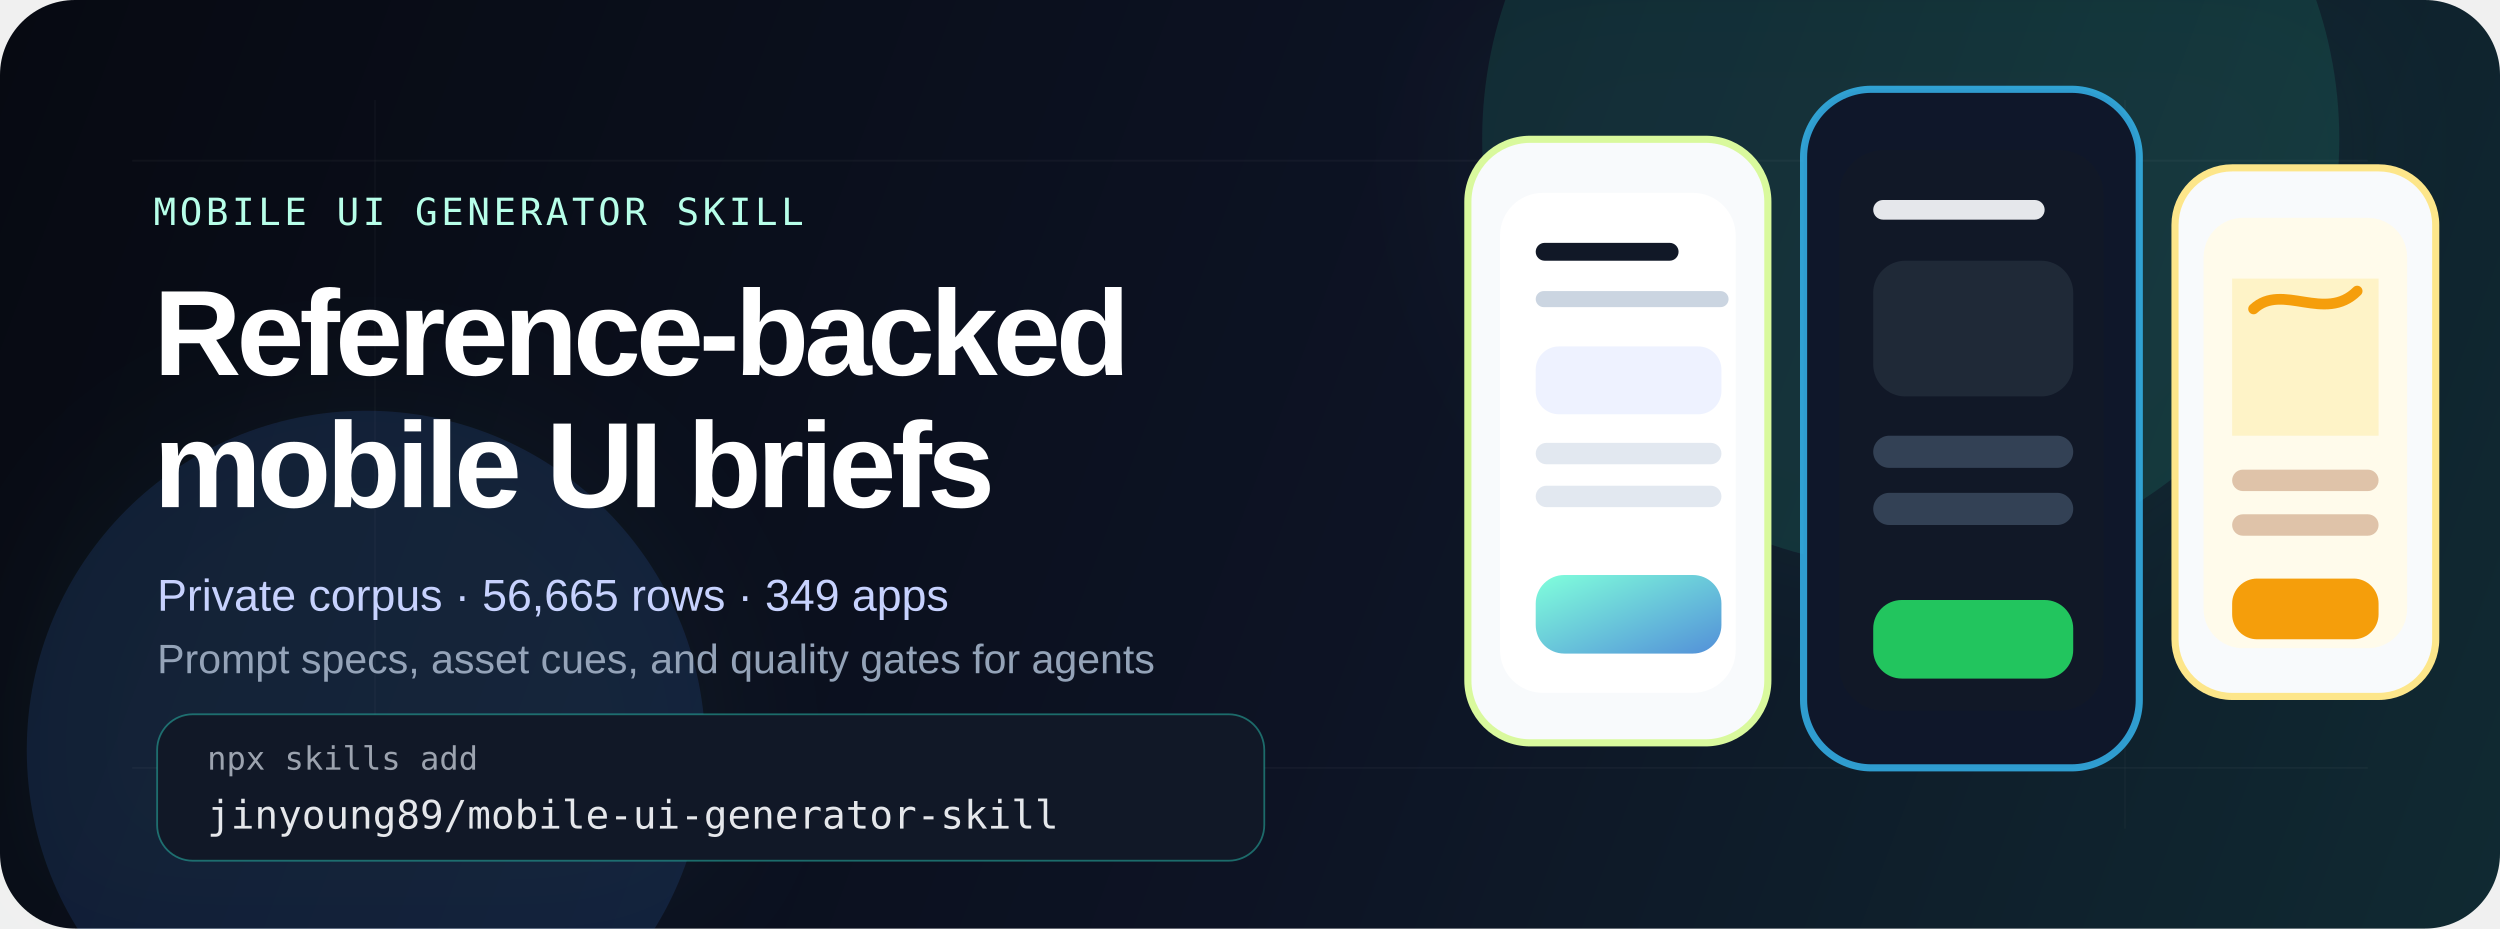
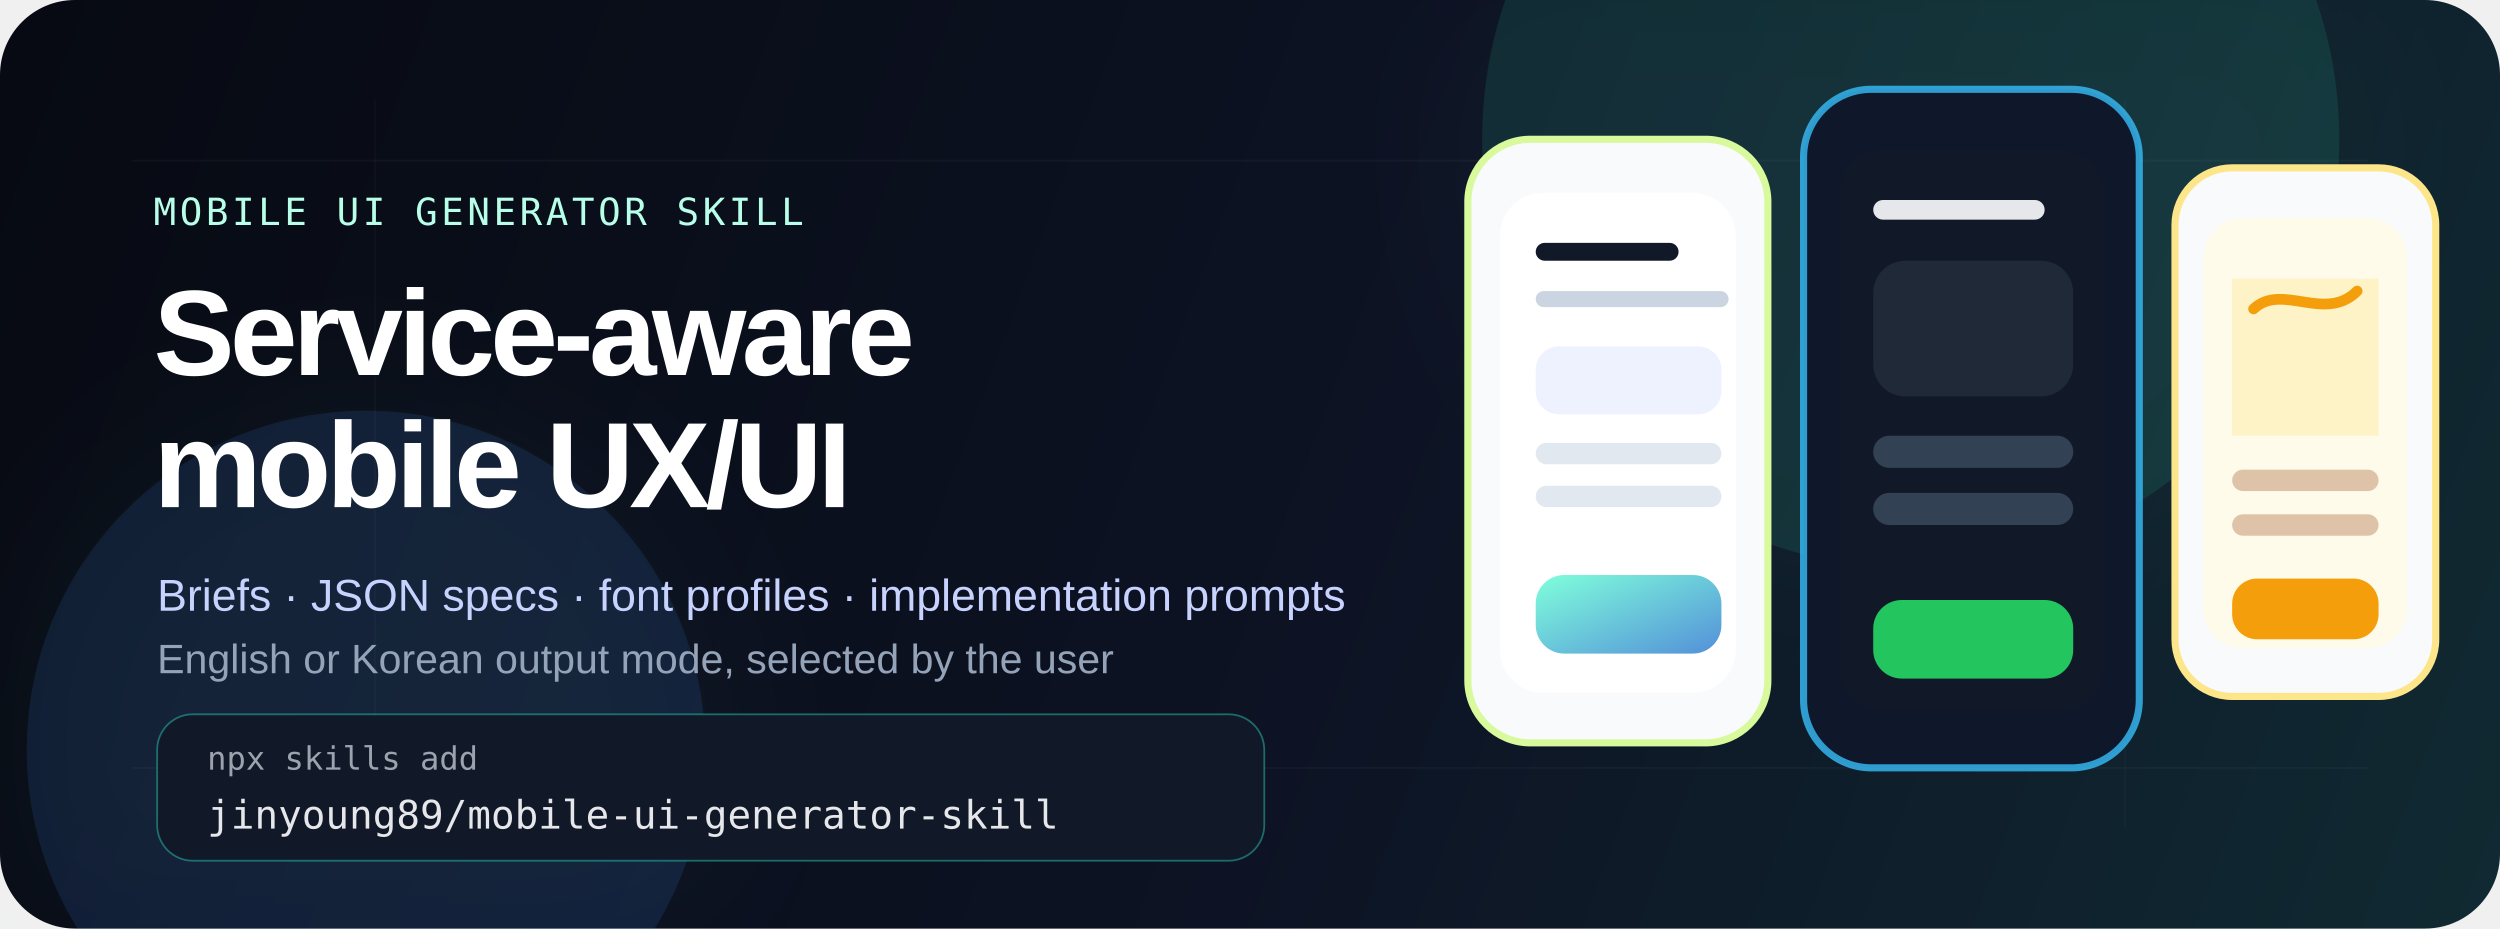
<svg xmlns="http://www.w3.org/2000/svg" width="1400" height="520" viewBox="0 0 1400 520" fill="none">
  <defs>
    <linearGradient id="bg" x1="0" y1="0" x2="1400" y2="520" gradientUnits="userSpaceOnUse">
      <stop stop-color="#070A12" />
      <stop offset="0.55" stop-color="#0D1324" />
      <stop offset="1" stop-color="#102A32" />
    </linearGradient>
    <linearGradient id="accent" x1="0" y1="0" x2="1" y2="1">
      <stop stop-color="#80FFDB" />
      <stop offset="1" stop-color="#5390D9" />
    </linearGradient>
    <filter id="glow" x="-80" y="-80" width="1560" height="680" filterUnits="userSpaceOnUse">
      <feGaussianBlur stdDeviation="42" result="blur" />
      <feColorMatrix in="blur" type="matrix" values="0 0 0 0 0.188 0 0 0 0 0.906 0 0 0 0 0.706 0 0 0 0.30 0" />
      <feBlend in2="SourceGraphic" mode="screen" />
    </filter>
  </defs>
  <rect width="1400" height="520" rx="42" fill="url(#bg)" />
  <circle cx="1070" cy="78" r="240" fill="#28E7AE" opacity="0.12" filter="url(#glow)" />
  <circle cx="205" cy="420" r="190" fill="#3A86FF" opacity="0.14" filter="url(#glow)" />
  <g opacity="0.38">
    <path d="M74 90H1326" stroke="white" stroke-opacity="0.08" />
    <path d="M74 430H1326" stroke="white" stroke-opacity="0.08" />
    <path d="M210 56V464" stroke="white" stroke-opacity="0.06" />
    <path d="M1190 56V464" stroke="white" stroke-opacity="0.06" />
  </g>
  <text x="86" y="126" fill="#B7FFE9" font-family="ui-monospace, SFMono-Regular, Menlo, monospace" font-size="21" letter-spacing="2">MOBILE UI GENERATOR SKILL</text>
-   <text x="86" y="210" fill="white" font-family="Arial, Helvetica, sans-serif" font-size="68" font-weight="800" letter-spacing="-2.6">Reference-backed</text>
-   <text x="86" y="284" fill="white" font-family="Arial, Helvetica, sans-serif" font-size="68" font-weight="800" letter-spacing="-2.6">mobile UI briefs</text>
-   <text x="88" y="342" fill="#C7D2FE" font-family="Arial, Helvetica, sans-serif" font-size="25">Private corpus · 56,665 rows · 349 apps</text>
-   <text x="88" y="377" fill="#94A3B8" font-family="Arial, Helvetica, sans-serif" font-size="23">Prompt specs, asset cues, and quality gates for agents</text>
+   <text x="86" y="210" fill="white" font-family="Arial, Helvetica, sans-serif" font-size="68" font-weight="800" letter-spacing="-2.6">Service-aware</text>
+   <text x="86" y="284" fill="white" font-family="Arial, Helvetica, sans-serif" font-size="68" font-weight="800" letter-spacing="-2.6">mobile UX/UI</text>
+   <text x="88" y="342" fill="#C7D2FE" font-family="Arial, Helvetica, sans-serif" font-size="25">Briefs · JSON specs · font profiles · implementation prompts</text>
+   <text x="88" y="377" fill="#94A3B8" font-family="Arial, Helvetica, sans-serif" font-size="23">English or Korean output mode, selected by the user</text>
  <rect x="88" y="400" width="620" height="82" rx="20" fill="#111827" stroke="#2DD4BF" stroke-opacity="0.45" />
  <text x="116" y="431" fill="#9CA3AF" font-family="ui-monospace, SFMono-Regular, Menlo, monospace" font-size="18">npx skills add</text>
  <text x="116" y="464" fill="#E5E7EB" font-family="ui-monospace, SFMono-Regular, Menlo, monospace" font-size="22">jinyoung89/mobile-ui-generator-skill</text>
  <g transform="translate(822 78)">
    <rect x="0" y="0" width="168" height="338" rx="35" fill="#F8FAFC" stroke="#D9F99D" stroke-width="4" />
    <rect x="18" y="30" width="132" height="280" rx="24" fill="#FFFFFF" />
    <rect x="38" y="58" width="80" height="10" rx="5" fill="#111827" />
    <rect x="38" y="85" width="108" height="9" rx="4.5" fill="#CBD5E1" />
    <rect x="38" y="116" width="104" height="38" rx="13" fill="#EEF2FF" />
    <rect x="38" y="170" width="104" height="12" rx="6" fill="#E2E8F0" />
    <rect x="38" y="194" width="104" height="12" rx="6" fill="#E2E8F0" />
    <rect x="38" y="244" width="104" height="44" rx="16" fill="url(#accent)" />
  </g>
  <g transform="translate(1010 50)">
    <rect x="0" y="0" width="188" height="380" rx="38" fill="#0F172A" stroke="#38BDF8" stroke-opacity="0.8" stroke-width="4" />
    <rect x="20" y="34" width="148" height="314" rx="25" fill="#111827" />
    <rect x="39" y="62" width="96" height="11" rx="5.5" fill="#E5E7EB" />
    <rect x="39" y="96" width="112" height="76" rx="18" fill="#1F2937" />
    <rect x="39" y="194" width="112" height="18" rx="9" fill="#334155" />
    <rect x="39" y="226" width="112" height="18" rx="9" fill="#334155" />
    <rect x="39" y="286" width="112" height="44" rx="16" fill="#22C55E" />
  </g>
  <g transform="translate(1218 94)">
    <rect x="0" y="0" width="146" height="296" rx="32" fill="#F8FAFC" stroke="#FDE68A" stroke-width="4" />
    <rect x="16" y="28" width="114" height="241" rx="22" fill="#FFFBEB" />
    <path d="M32 62H114V150H32z" fill="#FEF3C7" />
    <path d="M44 79C60 64 84 87 102 69" stroke="#F59E0B" stroke-width="6" stroke-linecap="round" />
    <rect x="32" y="169" width="82" height="12" rx="6" fill="#92400E" opacity="0.3" />
    <rect x="32" y="194" width="82" height="12" rx="6" fill="#92400E" opacity="0.3" />
    <rect x="32" y="230" width="82" height="34" rx="14" fill="#F59E0B" />
  </g>
</svg>
